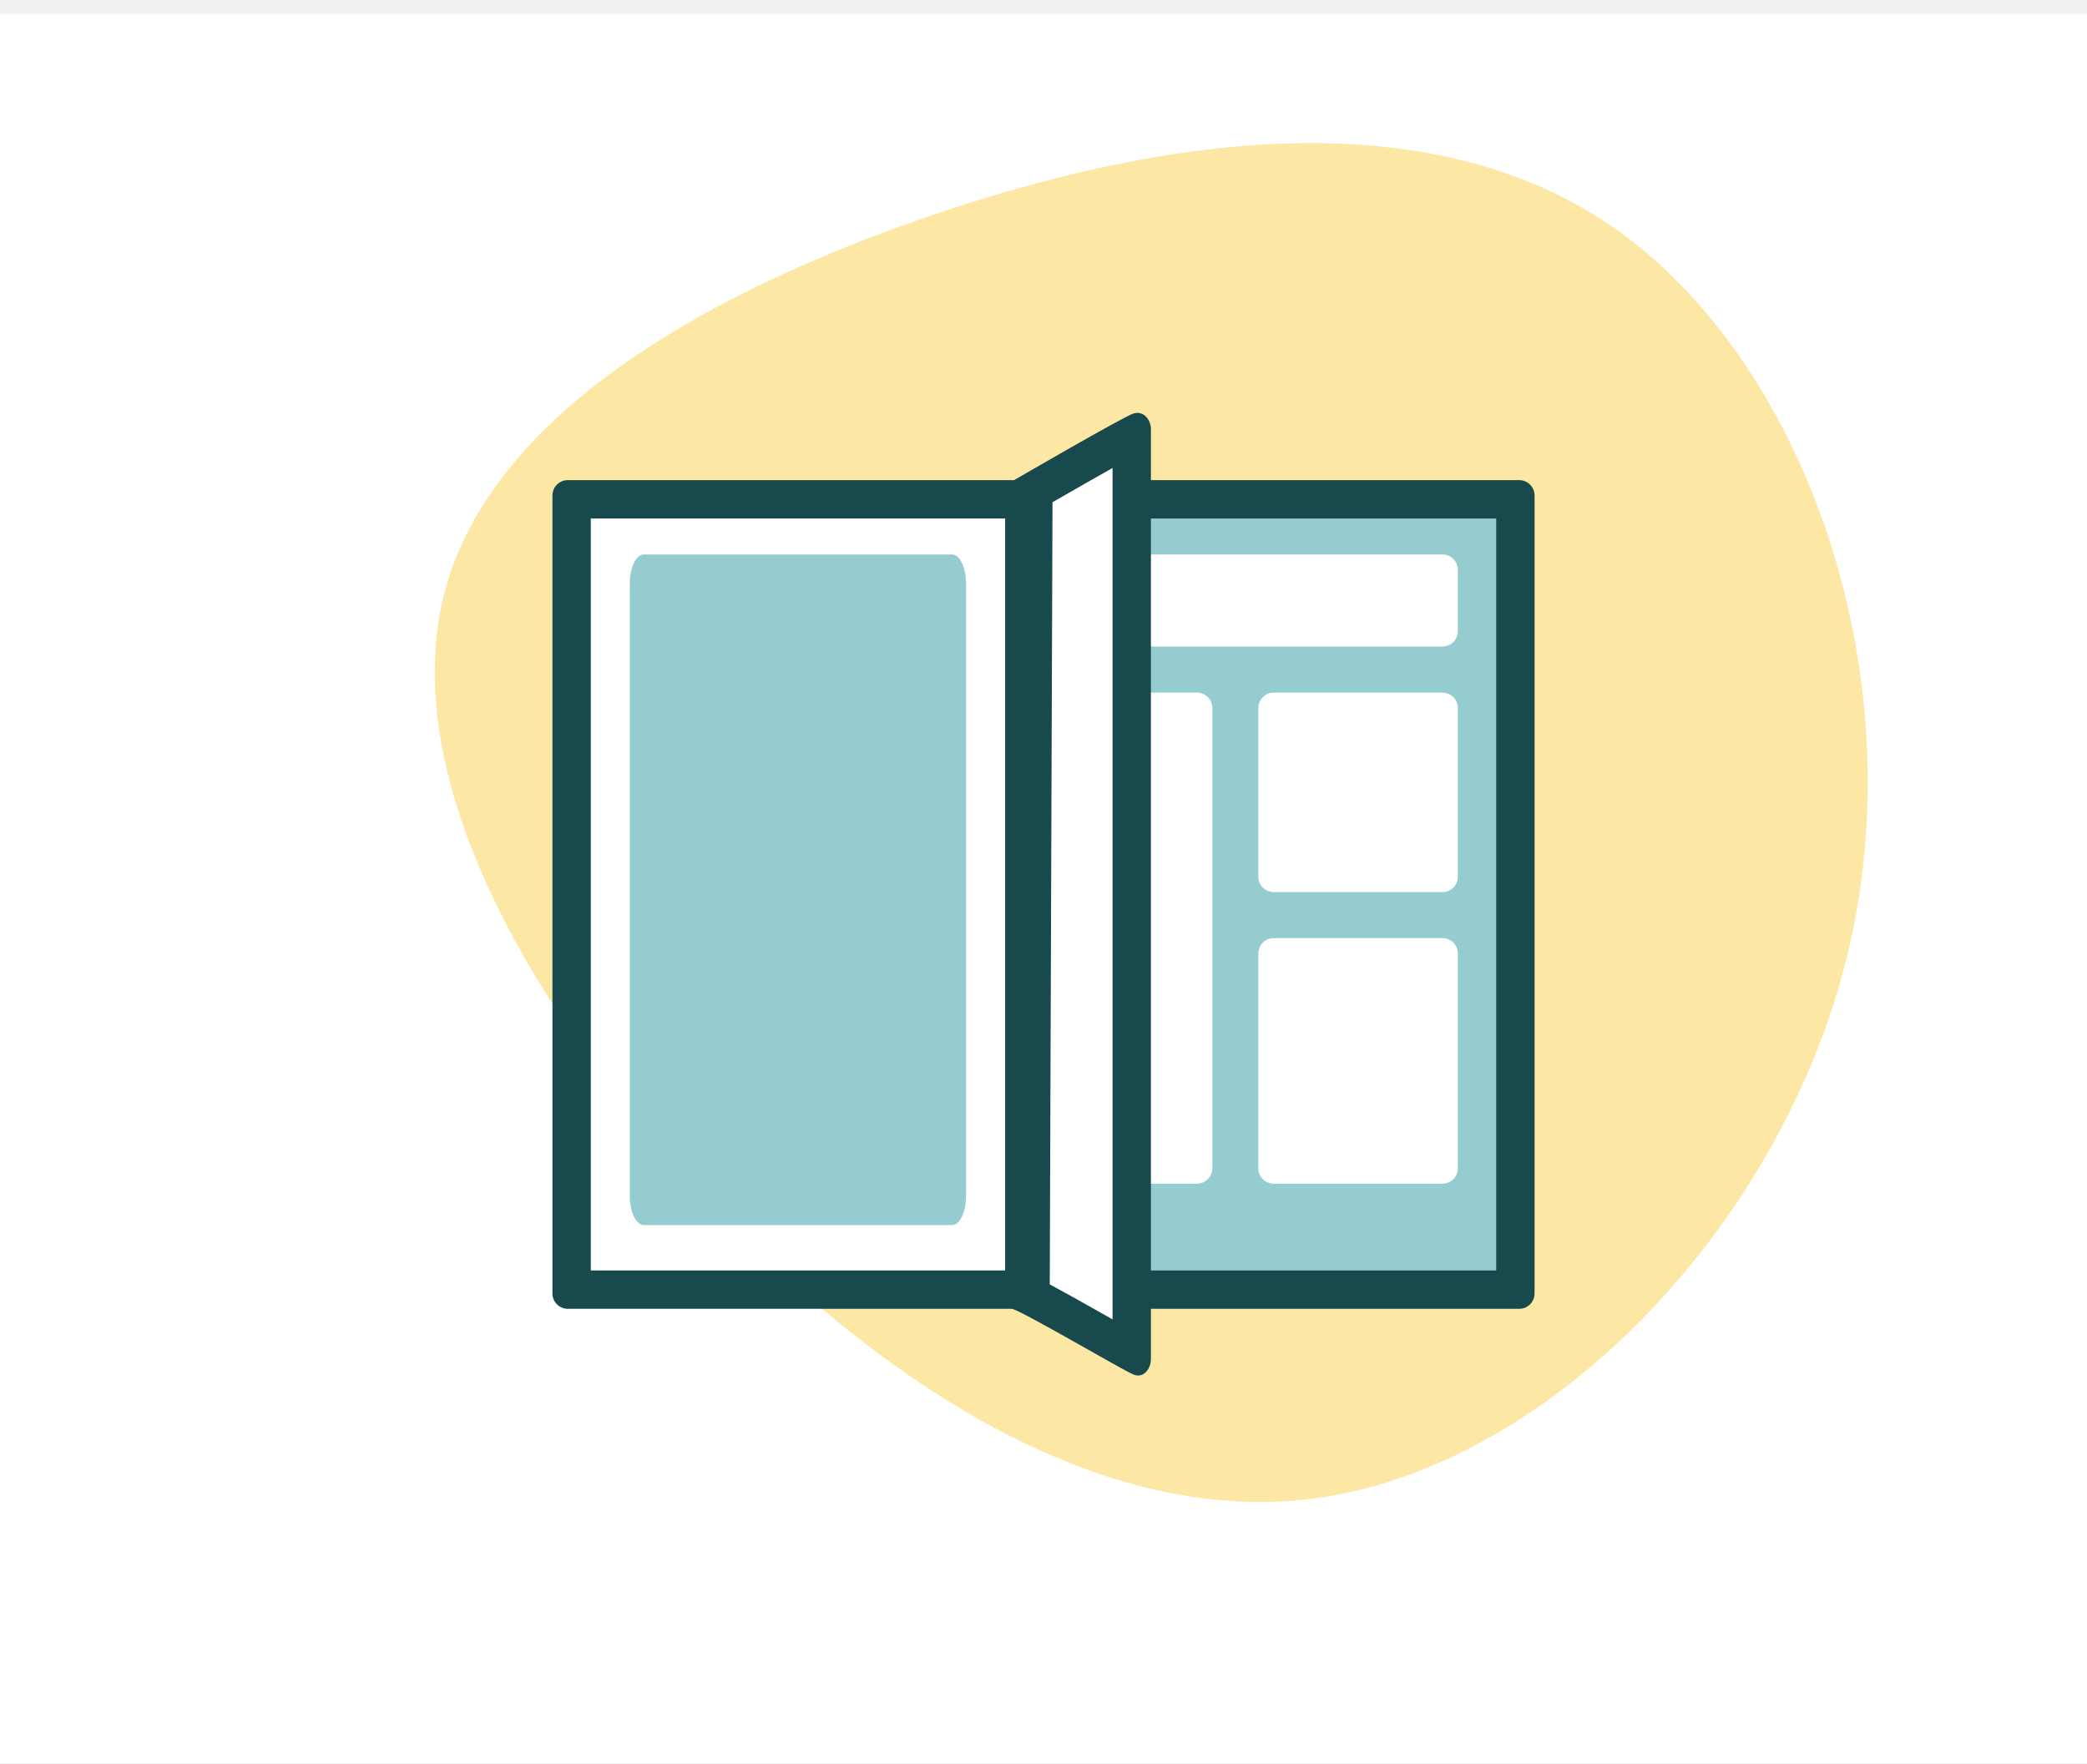
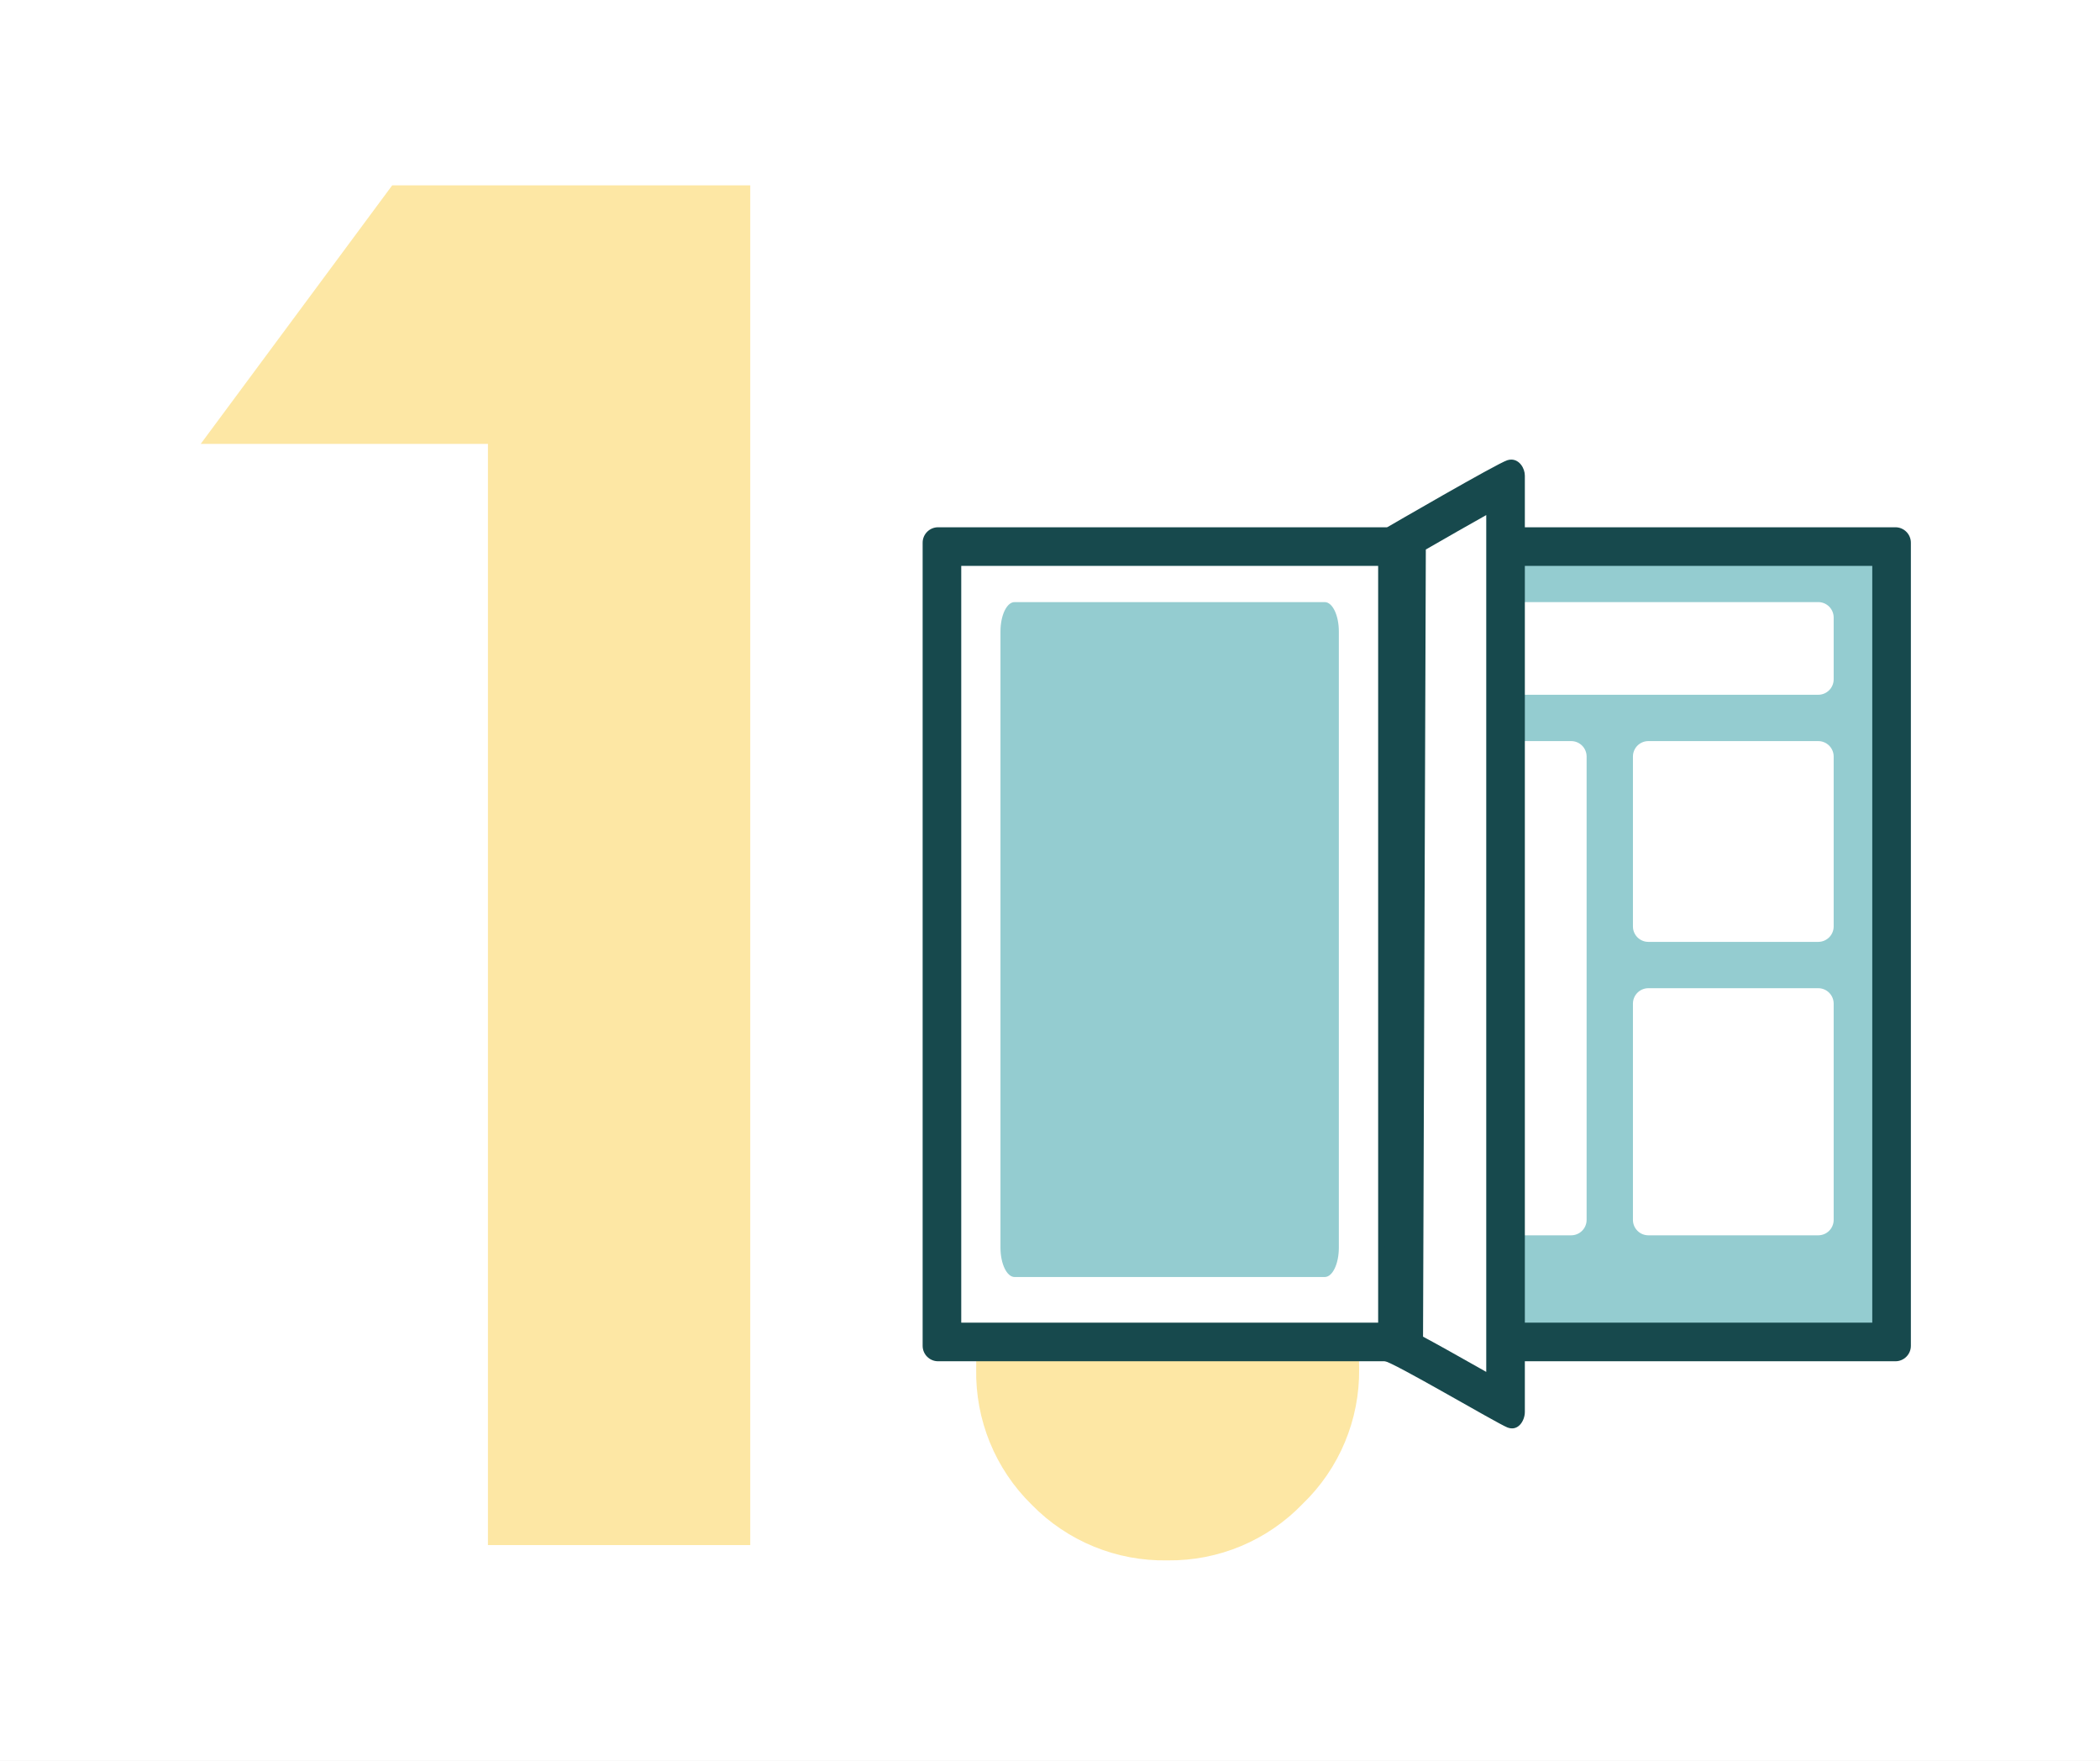
- <svg xmlns="http://www.w3.org/2000/svg" width="136" height="114.904" viewBox="0 0 136 114.904">
-   <g id="Group_2204" data-name="Group 2204" transform="translate(-178 -3631.096)">
-     <rect id="Rectangle_3255" data-name="Rectangle 3255" width="136" height="114" transform="translate(178 3632)" fill="#fff" />
-     <path id="blob_1_" data-name="blob (1)" d="M25.837-37.867C35.3-26.194,36.638-5.128,27.85,11.04S.143,38.412-15.287,36.4c-15.363-2.013-27.3-17.309-34.55-32.538C-57.083-11.435-59.7-26.73-53.8-36.324c5.971-9.661,20.529-13.686,36.563-14.558S16.378-49.473,25.837-37.867Z" transform="translate(268.784 3689.469) rotate(-16)" fill="#fde7a4" />
-     <g id="Group_1607" data-name="Group 1607" transform="translate(-3 921.382)">
-       <g id="Path_5453" data-name="Path 5453" transform="translate(217 2741)" fill="#fff">
-         <path d="M 30.75 52.75 L 1.25 52.75 L 1.25 1.25 L 30.75 1.25 L 30.75 52.75 Z" stroke="none" />
-         <path d="M 2.5 2.5 L 2.5 51.5 L 29.5 51.5 L 29.5 2.5 L 2.5 2.5 M 1 0 L 32 0 L 32 54 L 1 54 C 0.448 54 0 53.552 0 53 L 0 1 C 0 0.448 0.448 0 1 0 Z" stroke="none" fill="#17494d" />
-       </g>
-       <g id="Path_5452" data-name="Path 5452" transform="translate(249 2741)" fill="#94ccd0">
-         <path d="M 30.75 52.75 L 1.25 52.75 L 1.25 1.25 L 30.75 1.25 L 30.75 52.75 Z" stroke="none" />
-         <path d="M 2.5 2.5 L 2.5 51.5 L 29.5 51.5 L 29.5 2.5 L 2.5 2.5 M 0 0 L 31 0 C 31.552 0 32 0.448 32 1 L 32 53 C 32 53.552 31.552 54 31 54 L 0 54 L 0 0 Z" stroke="none" fill="#17494d" />
-       </g>
-       <path id="Path_2099" data-name="Path 2099" d="M.913,0H21c.5,0,.913.851.913,1.9V41.8c0,1.049-.409,1.9-.913,1.9H.913c-.5,0-.913-.851-.913-1.9V1.9C0,.851.409,0,.913,0Z" transform="translate(222.041 2745.845)" fill="#94ccd0" />
-       <rect id="Rectangle_2946" data-name="Rectangle 2946" width="24" height="6" rx="1" transform="translate(252 2745.845)" fill="#fff" />
-       <rect id="Rectangle_2947" data-name="Rectangle 2947" width="13" height="13" rx="1" transform="translate(263 2754.845)" fill="#fff" />
-       <rect id="Rectangle_2949" data-name="Rectangle 2949" width="13" height="16" rx="1" transform="translate(263 2770.845)" fill="#fff" />
-       <rect id="Rectangle_2948" data-name="Rectangle 2948" width="10" height="32" rx="1" transform="translate(250 2754.845)" fill="#fff" />
-       <g id="Path_1450" data-name="Path 1450" transform="translate(246.917 2741)" fill="#fff">
-         <path d="M 7.833 56.82 C 7.249 56.501 6.356 55.996 5.589 55.563 C 3.236 54.233 1.972 53.534 1.237 53.165 L 1.423 0.718 C 3.991 -0.77 6.677 -2.292 7.833 -2.901 L 7.833 56.82 Z" stroke="none" />
-         <path d="M 6.583 -0.79 C 5.463 -0.162 4.065 0.636 2.67 1.44 L 2.49 52.408 C 3.312 52.846 4.478 53.499 6.204 54.474 C 6.328 54.544 6.455 54.616 6.583 54.689 L 6.583 -0.79 M 8.204 -4.382 C 8.738 -4.382 9.083 -3.82 9.083 -3.341 L 9.083 57.284 C 9.083 57.836 8.658 58.567 7.948 58.284 C 7.239 58.001 0.497 54.016 -0.016 53.988 L 0.175 -0.004 C 0.175 -0.004 7.271 -4.128 7.948 -4.341 C 8.037 -4.369 8.123 -4.382 8.204 -4.382 Z" stroke="none" fill="#17494d" />
+ <svg xmlns="http://www.w3.org/2000/svg" width="136" height="114" viewBox="0 0 136 114">
+   <g id="Group_2721" data-name="Group 2721" transform="translate(-173 -3215)">
+     <rect id="Rectangle_3255" data-name="Rectangle 3255" width="136" height="114" transform="translate(173 3215)" fill="#fff" />
+     <g id="Group_2719" data-name="Group 2719" transform="translate(18.752 2.04)">
+       <path id="Path_6114" data-name="Path 6114" d="M18.848,0V-71.3H.248l12.4-16.74H35.836V0Zm44.02.992a11.973,11.973,0,0,1-8.8-3.6,11.973,11.973,0,0,1-3.6-8.8,11.973,11.973,0,0,1,3.6-8.8,11.973,11.973,0,0,1,8.8-3.6A11.93,11.93,0,0,1,71.61-20.15a11.93,11.93,0,0,1,3.658,8.742A11.93,11.93,0,0,1,71.61-2.666,11.93,11.93,0,0,1,62.868.992Z" transform="translate(167 3313)" fill="#fde7a4" />
+       <g id="Group_1607" data-name="Group 1607" transform="translate(-3 506.1)">
+         <g id="Path_5453" data-name="Path 5453" transform="translate(217 2741)" fill="#fff">
+           <path d="M 30.75 52.75 L 1.25 52.75 L 1.25 1.25 L 30.75 1.25 L 30.75 52.75 Z" stroke="none" />
+           <path d="M 2.5 2.5 L 2.5 51.5 L 29.5 51.5 L 29.5 2.5 L 2.5 2.5 M 1 0 L 32 0 L 32 54 L 1 54 C 0.448 54 0 53.552 0 53 L 0 1 C 0 0.448 0.448 0 1 0 Z" stroke="none" fill="#17494d" />
+         </g>
+         <g id="Path_5452" data-name="Path 5452" transform="translate(249 2741)" fill="#94ccd0">
+           <path d="M 30.75 52.75 L 1.25 52.75 L 1.25 1.25 L 30.75 1.25 L 30.75 52.75 Z" stroke="none" />
+           <path d="M 2.5 2.5 L 2.5 51.5 L 29.5 51.5 L 29.5 2.5 L 2.5 2.5 M 0 0 L 31 0 C 31.552 0 32 0.448 32 1 L 32 53 C 32 53.552 31.552 54 31 54 L 0 54 L 0 0 Z" stroke="none" fill="#17494d" />
+         </g>
+         <path id="Path_2099" data-name="Path 2099" d="M.913,0H21c.5,0,.913.851.913,1.9V41.8c0,1.049-.409,1.9-.913,1.9H.913c-.5,0-.913-.851-.913-1.9V1.9C0,.851.409,0,.913,0Z" transform="translate(222.041 2745.845)" fill="#94ccd0" />
+         <rect id="Rectangle_2946" data-name="Rectangle 2946" width="24" height="6" rx="1" transform="translate(252 2745.845)" fill="#fff" />
+         <rect id="Rectangle_2947" data-name="Rectangle 2947" width="13" height="13" rx="1" transform="translate(263 2754.845)" fill="#fff" />
+         <rect id="Rectangle_2949" data-name="Rectangle 2949" width="13" height="16" rx="1" transform="translate(263 2770.845)" fill="#fff" />
+         <rect id="Rectangle_2948" data-name="Rectangle 2948" width="10" height="32" rx="1" transform="translate(250 2754.845)" fill="#fff" />
+         <g id="Path_1450" data-name="Path 1450" transform="translate(246.917 2741)" fill="#fff">
+           <path d="M 7.833 56.82 C 7.249 56.501 6.356 55.996 5.589 55.563 C 3.236 54.233 1.972 53.534 1.237 53.165 L 1.423 0.718 C 3.991 -0.77 6.677 -2.292 7.833 -2.901 L 7.833 56.82 Z" stroke="none" />
+           <path d="M 6.583 -0.79 C 5.463 -0.162 4.065 0.636 2.67 1.44 L 2.49 52.408 C 3.312 52.846 4.478 53.499 6.204 54.474 C 6.328 54.544 6.455 54.616 6.583 54.689 L 6.583 -0.79 M 8.204 -4.382 C 8.738 -4.382 9.083 -3.82 9.083 -3.341 L 9.083 57.284 C 9.083 57.836 8.658 58.567 7.948 58.284 C 7.239 58.001 0.497 54.016 -0.016 53.988 L 0.175 -0.004 C 0.175 -0.004 7.271 -4.128 7.948 -4.341 C 8.037 -4.369 8.123 -4.382 8.204 -4.382 Z" stroke="none" fill="#17494d" />
+         </g>
      </g>
    </g>
  </g>
</svg>
